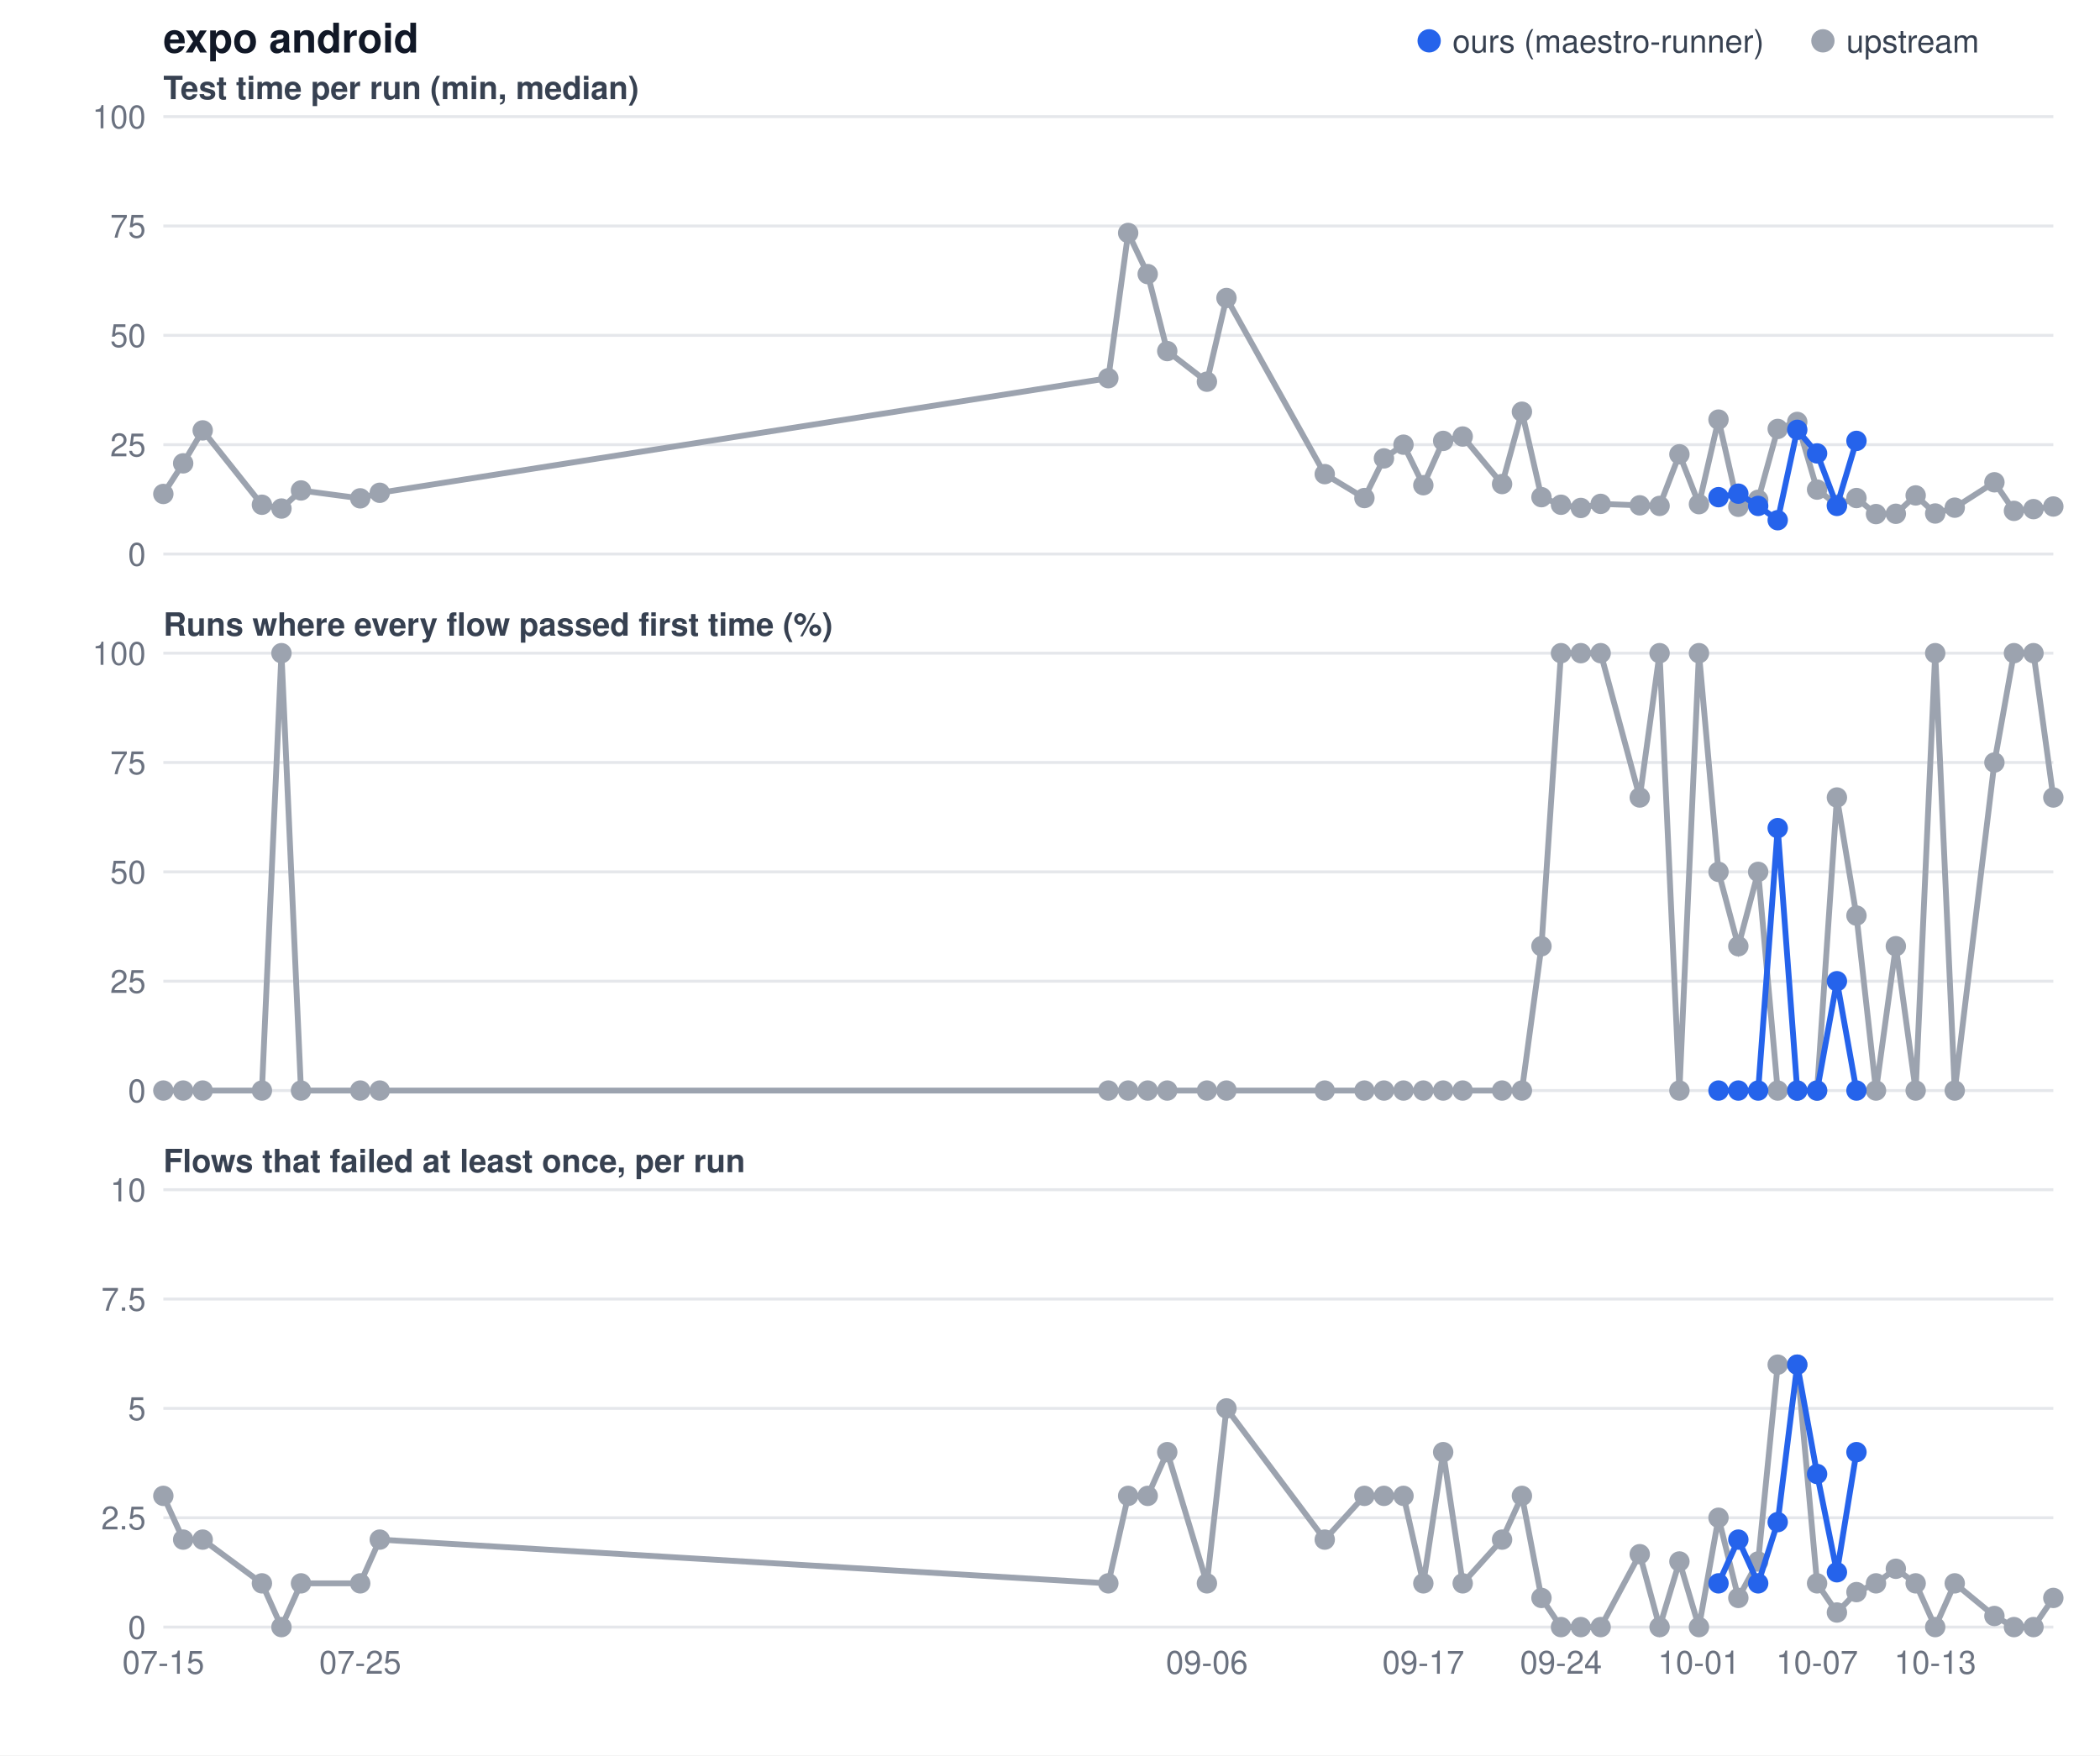
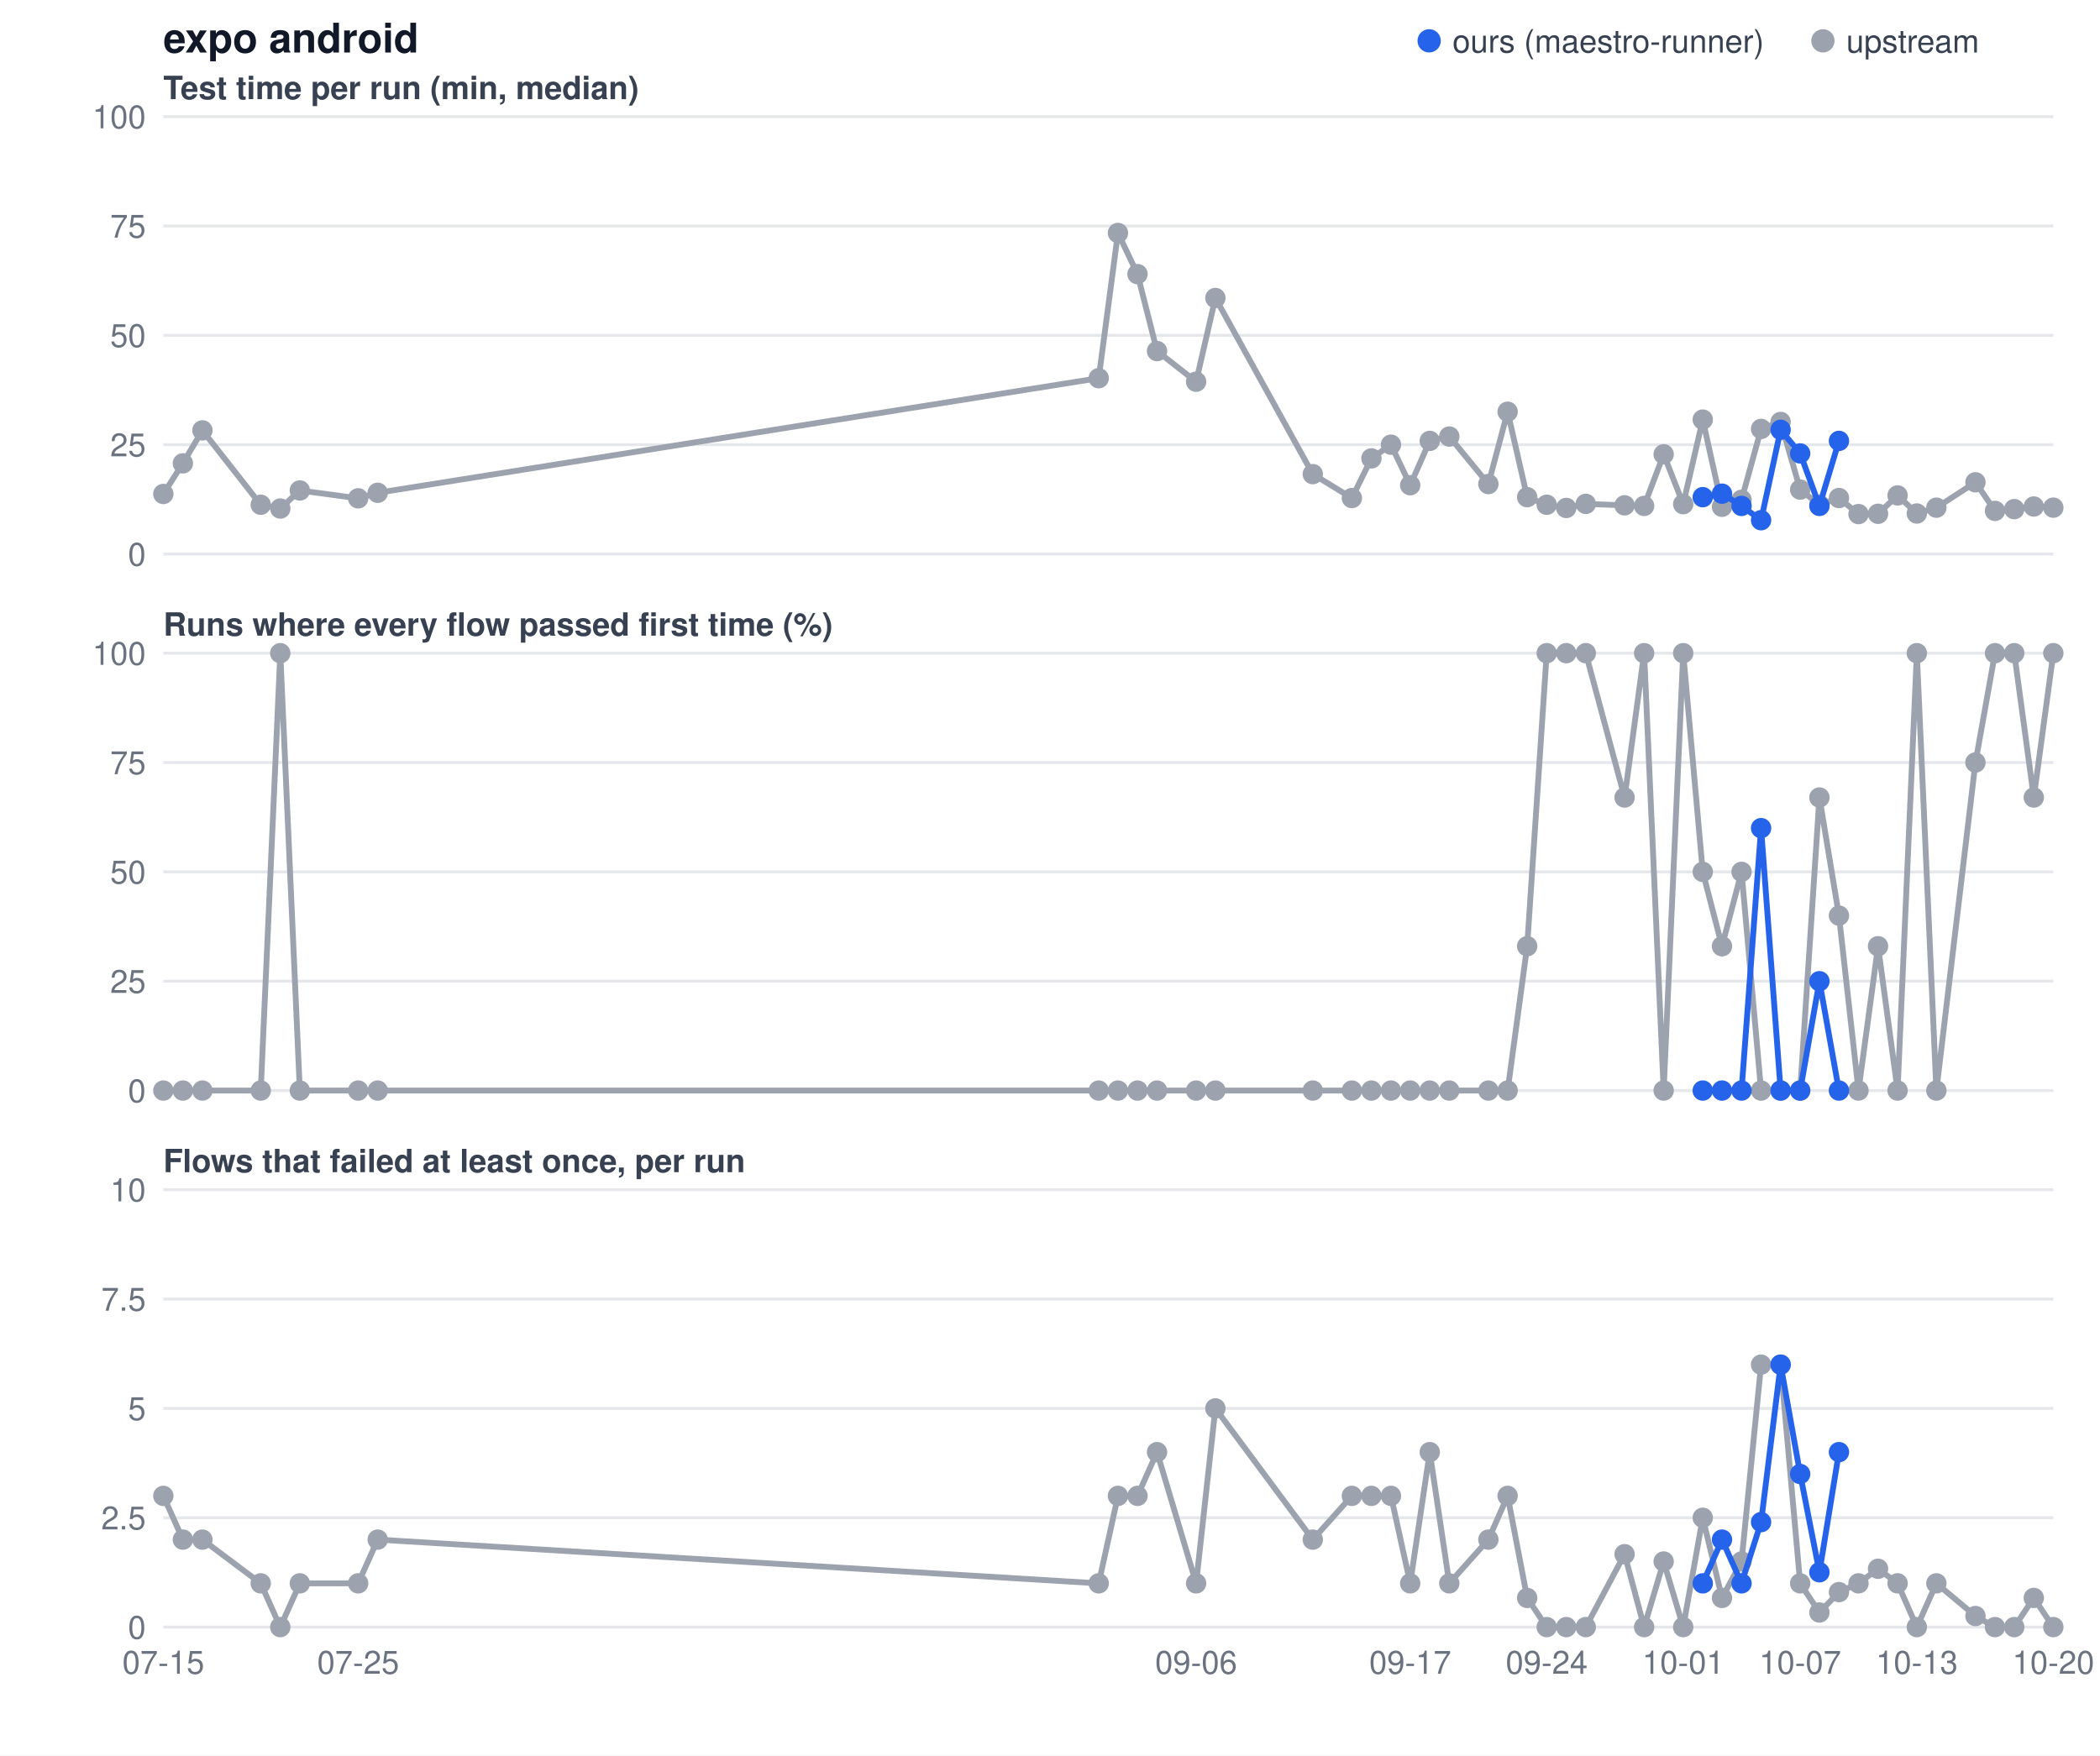
<svg xmlns="http://www.w3.org/2000/svg" width="720" height="602" font-family="-apple-system,Segoe UI,Helvetica,Arial,sans-serif" font-size="11">
  <rect width="100%" height="100%" fill="#ffffff" />
  <text x="56" y="18" font-size="14" font-weight="600" fill="#111827">expo android</text>
  <circle cx="490" cy="14" r="4" fill="#2563eb" />
  <text x="498" y="18" fill="#374151">ours (maestro-runner)</text>
  <circle cx="625" cy="14" r="4" fill="#9ca3af" />
  <text x="633" y="18" fill="#374151">upstream</text>
  <text x="56" y="34" fill="#374151" font-weight="600">Test time per run (min, median)</text>
  <line x1="56" x2="704" y1="190.0" y2="190.0" stroke="#e5e7eb" />
  <text x="50" y="194.0" text-anchor="end" fill="#6b7280">0</text>
  <line x1="56" x2="704" y1="152.5" y2="152.5" stroke="#e5e7eb" />
  <text x="50" y="156.5" text-anchor="end" fill="#6b7280">25</text>
  <line x1="56" x2="704" y1="115.0" y2="115.0" stroke="#e5e7eb" />
  <text x="50" y="119.0" text-anchor="end" fill="#6b7280">50</text>
  <line x1="56" x2="704" y1="77.5" y2="77.5" stroke="#e5e7eb" />
  <text x="50" y="81.5" text-anchor="end" fill="#6b7280">75</text>
  <line x1="56" x2="704" y1="40.0" y2="40.0" stroke="#e5e7eb" />
  <text x="50" y="44.0" text-anchor="end" fill="#6b7280">100</text>
-   <polyline fill="none" stroke="#9ca3af" stroke-width="2" points="56.0,169.4 62.8,158.9 69.5,147.6 89.8,173.1 96.5,174.4 103.2,168.2 123.5,170.9 130.2,169.0 380.0,129.7 386.8,79.9 393.5,94.0 400.2,120.4 413.8,130.9 420.5,102.2 454.2,162.6 467.8,170.8 474.5,157.2 481.2,152.5 488.0,166.4 494.8,151.2 501.5,149.7 515.0,166.0 521.8,141.2 528.5,170.5 535.2,173.1 542.0,174.2 548.8,172.8 562.2,173.3 569.0,173.5 575.8,155.8 582.5,172.9 589.2,143.9 596.0,173.8 602.8,171.4 609.5,147.1 616.2,144.7 623.0,167.9 629.8,173.1 636.5,170.8 643.2,176.3 650.0,176.2 656.8,169.9 663.5,176.1 670.2,174.1 683.8,165.4 690.5,175.2 697.2,174.6 704.0,173.7" />
+   <polyline fill="none" stroke="#9ca3af" stroke-width="2" points="56.0,169.4 62.7,158.9 69.4,147.6 89.4,173.1 96.1,174.4 102.8,168.2 122.8,170.9 129.5,169.0 376.7,129.7 383.3,79.9 390.0,94.0 396.7,120.4 410.1,130.9 416.7,102.2 450.1,162.6 463.5,170.8 470.2,157.2 476.9,152.5 483.5,166.4 490.2,151.2 496.9,149.7 510.3,166.0 516.9,141.2 523.6,170.5 530.3,173.1 537.0,174.2 543.7,172.8 557.0,173.3 563.7,173.5 570.4,155.8 577.1,172.9 583.8,143.9 590.4,173.8 597.1,171.4 603.8,147.1 610.5,144.7 617.2,167.9 623.8,173.1 630.5,170.8 637.2,176.3 643.9,176.2 650.6,169.9 657.2,176.1 663.9,174.1 677.3,165.4 684.0,175.2 690.6,174.6 697.3,173.7 704.0,174.1" />
  <circle cx="56.0" cy="169.4" r="3.5" fill="#9ca3af" />
-   <circle cx="62.8" cy="158.9" r="3.5" fill="#9ca3af" />
-   <circle cx="69.5" cy="147.6" r="3.5" fill="#9ca3af" />
-   <circle cx="89.8" cy="173.1" r="3.5" fill="#9ca3af" />
-   <circle cx="96.5" cy="174.4" r="3.5" fill="#9ca3af" />
-   <circle cx="103.2" cy="168.2" r="3.5" fill="#9ca3af" />
-   <circle cx="123.5" cy="170.9" r="3.5" fill="#9ca3af" />
-   <circle cx="130.2" cy="169.0" r="3.5" fill="#9ca3af" />
-   <circle cx="380.0" cy="129.7" r="3.5" fill="#9ca3af" />
-   <circle cx="386.8" cy="79.9" r="3.5" fill="#9ca3af" />
-   <circle cx="393.5" cy="94.0" r="3.5" fill="#9ca3af" />
-   <circle cx="400.2" cy="120.4" r="3.5" fill="#9ca3af" />
-   <circle cx="413.8" cy="130.9" r="3.5" fill="#9ca3af" />
-   <circle cx="420.5" cy="102.2" r="3.5" fill="#9ca3af" />
-   <circle cx="454.2" cy="162.6" r="3.5" fill="#9ca3af" />
-   <circle cx="467.8" cy="170.8" r="3.5" fill="#9ca3af" />
-   <circle cx="474.5" cy="157.2" r="3.5" fill="#9ca3af" />
-   <circle cx="481.2" cy="152.5" r="3.5" fill="#9ca3af" />
-   <circle cx="488.0" cy="166.4" r="3.5" fill="#9ca3af" />
-   <circle cx="494.8" cy="151.2" r="3.5" fill="#9ca3af" />
-   <circle cx="501.5" cy="149.7" r="3.5" fill="#9ca3af" />
-   <circle cx="515.0" cy="166.0" r="3.5" fill="#9ca3af" />
-   <circle cx="521.8" cy="141.2" r="3.5" fill="#9ca3af" />
-   <circle cx="528.5" cy="170.5" r="3.5" fill="#9ca3af" />
-   <circle cx="535.2" cy="173.1" r="3.5" fill="#9ca3af" />
-   <circle cx="542.0" cy="174.2" r="3.5" fill="#9ca3af" />
-   <circle cx="548.8" cy="172.8" r="3.5" fill="#9ca3af" />
-   <circle cx="562.2" cy="173.3" r="3.5" fill="#9ca3af" />
-   <circle cx="569.0" cy="173.5" r="3.5" fill="#9ca3af" />
-   <circle cx="575.8" cy="155.8" r="3.5" fill="#9ca3af" />
-   <circle cx="582.5" cy="172.9" r="3.5" fill="#9ca3af" />
-   <circle cx="589.2" cy="143.9" r="3.5" fill="#9ca3af" />
-   <circle cx="596.0" cy="173.8" r="3.5" fill="#9ca3af" />
-   <circle cx="602.8" cy="171.4" r="3.5" fill="#9ca3af" />
-   <circle cx="609.5" cy="147.1" r="3.5" fill="#9ca3af" />
-   <circle cx="616.2" cy="144.7" r="3.5" fill="#9ca3af" />
-   <circle cx="623.0" cy="167.9" r="3.5" fill="#9ca3af" />
-   <circle cx="629.8" cy="173.1" r="3.5" fill="#9ca3af" />
-   <circle cx="636.5" cy="170.8" r="3.5" fill="#9ca3af" />
-   <circle cx="643.2" cy="176.3" r="3.5" fill="#9ca3af" />
-   <circle cx="650.0" cy="176.2" r="3.5" fill="#9ca3af" />
-   <circle cx="656.8" cy="169.9" r="3.5" fill="#9ca3af" />
-   <circle cx="663.5" cy="176.1" r="3.5" fill="#9ca3af" />
-   <circle cx="670.2" cy="174.1" r="3.5" fill="#9ca3af" />
-   <circle cx="683.8" cy="165.4" r="3.5" fill="#9ca3af" />
-   <circle cx="690.5" cy="175.2" r="3.5" fill="#9ca3af" />
-   <circle cx="697.2" cy="174.6" r="3.5" fill="#9ca3af" />
-   <circle cx="704.0" cy="173.7" r="3.5" fill="#9ca3af" />
-   <polyline fill="none" stroke="#2563eb" stroke-width="2" points="589.2,170.5 596.0,169.3 602.8,173.5 609.5,178.4 616.2,147.4 623.0,155.5 629.8,173.5 636.5,151.2" />
-   <circle cx="589.2" cy="170.5" r="3.5" fill="#2563eb" />
-   <circle cx="596.0" cy="169.3" r="3.5" fill="#2563eb" />
-   <circle cx="602.8" cy="173.5" r="3.5" fill="#2563eb" />
-   <circle cx="609.5" cy="178.4" r="3.5" fill="#2563eb" />
-   <circle cx="616.2" cy="147.4" r="3.5" fill="#2563eb" />
-   <circle cx="623.0" cy="155.5" r="3.5" fill="#2563eb" />
-   <circle cx="629.8" cy="173.5" r="3.5" fill="#2563eb" />
-   <circle cx="636.5" cy="151.2" r="3.5" fill="#2563eb" />
+   <circle cx="62.7" cy="158.9" r="3.5" fill="#9ca3af" />
+   <circle cx="69.4" cy="147.6" r="3.5" fill="#9ca3af" />
+   <circle cx="89.4" cy="173.1" r="3.5" fill="#9ca3af" />
+   <circle cx="96.1" cy="174.4" r="3.5" fill="#9ca3af" />
+   <circle cx="102.8" cy="168.2" r="3.5" fill="#9ca3af" />
+   <circle cx="122.8" cy="170.9" r="3.5" fill="#9ca3af" />
+   <circle cx="129.5" cy="169.0" r="3.5" fill="#9ca3af" />
+   <circle cx="376.7" cy="129.7" r="3.5" fill="#9ca3af" />
+   <circle cx="383.3" cy="79.9" r="3.5" fill="#9ca3af" />
+   <circle cx="390.0" cy="94.0" r="3.5" fill="#9ca3af" />
+   <circle cx="396.7" cy="120.4" r="3.5" fill="#9ca3af" />
+   <circle cx="410.1" cy="130.9" r="3.5" fill="#9ca3af" />
+   <circle cx="416.7" cy="102.2" r="3.5" fill="#9ca3af" />
+   <circle cx="450.1" cy="162.6" r="3.5" fill="#9ca3af" />
+   <circle cx="463.5" cy="170.8" r="3.5" fill="#9ca3af" />
+   <circle cx="470.2" cy="157.2" r="3.5" fill="#9ca3af" />
+   <circle cx="476.9" cy="152.5" r="3.5" fill="#9ca3af" />
+   <circle cx="483.5" cy="166.4" r="3.5" fill="#9ca3af" />
+   <circle cx="490.2" cy="151.2" r="3.5" fill="#9ca3af" />
+   <circle cx="496.9" cy="149.7" r="3.5" fill="#9ca3af" />
+   <circle cx="510.3" cy="166.0" r="3.5" fill="#9ca3af" />
+   <circle cx="516.9" cy="141.2" r="3.5" fill="#9ca3af" />
+   <circle cx="523.6" cy="170.5" r="3.5" fill="#9ca3af" />
+   <circle cx="530.3" cy="173.1" r="3.5" fill="#9ca3af" />
+   <circle cx="537.0" cy="174.2" r="3.5" fill="#9ca3af" />
+   <circle cx="543.7" cy="172.8" r="3.5" fill="#9ca3af" />
+   <circle cx="557.0" cy="173.3" r="3.5" fill="#9ca3af" />
+   <circle cx="563.7" cy="173.5" r="3.5" fill="#9ca3af" />
+   <circle cx="570.4" cy="155.8" r="3.5" fill="#9ca3af" />
+   <circle cx="577.1" cy="172.9" r="3.5" fill="#9ca3af" />
+   <circle cx="583.8" cy="143.9" r="3.5" fill="#9ca3af" />
+   <circle cx="590.4" cy="173.8" r="3.5" fill="#9ca3af" />
+   <circle cx="597.1" cy="171.4" r="3.5" fill="#9ca3af" />
+   <circle cx="603.8" cy="147.1" r="3.5" fill="#9ca3af" />
+   <circle cx="610.5" cy="144.7" r="3.5" fill="#9ca3af" />
+   <circle cx="617.2" cy="167.9" r="3.5" fill="#9ca3af" />
+   <circle cx="623.8" cy="173.1" r="3.5" fill="#9ca3af" />
+   <circle cx="630.5" cy="170.8" r="3.5" fill="#9ca3af" />
+   <circle cx="637.2" cy="176.3" r="3.5" fill="#9ca3af" />
+   <circle cx="643.9" cy="176.2" r="3.5" fill="#9ca3af" />
+   <circle cx="650.6" cy="169.9" r="3.5" fill="#9ca3af" />
+   <circle cx="657.2" cy="176.1" r="3.5" fill="#9ca3af" />
+   <circle cx="663.9" cy="174.1" r="3.5" fill="#9ca3af" />
+   <circle cx="677.3" cy="165.4" r="3.5" fill="#9ca3af" />
+   <circle cx="684.0" cy="175.2" r="3.5" fill="#9ca3af" />
+   <circle cx="690.6" cy="174.6" r="3.5" fill="#9ca3af" />
+   <circle cx="697.3" cy="173.7" r="3.5" fill="#9ca3af" />
+   <circle cx="704.0" cy="174.1" r="3.5" fill="#9ca3af" />
+   <polyline fill="none" stroke="#2563eb" stroke-width="2" points="583.8,170.5 590.4,169.3 597.1,173.5 603.8,178.4 610.5,147.4 617.2,155.5 623.8,173.5 630.5,151.2" />
+   <circle cx="583.8" cy="170.5" r="3.5" fill="#2563eb" />
+   <circle cx="590.4" cy="169.3" r="3.5" fill="#2563eb" />
+   <circle cx="597.1" cy="173.5" r="3.5" fill="#2563eb" />
+   <circle cx="603.8" cy="178.4" r="3.5" fill="#2563eb" />
+   <circle cx="610.5" cy="147.4" r="3.5" fill="#2563eb" />
+   <circle cx="617.2" cy="155.5" r="3.5" fill="#2563eb" />
+   <circle cx="623.8" cy="173.5" r="3.5" fill="#2563eb" />
+   <circle cx="630.5" cy="151.2" r="3.5" fill="#2563eb" />
  <text x="56" y="218" fill="#374151" font-weight="600">Runs where every flow passed first time (%)</text>
  <line x1="56" x2="704" y1="374.0" y2="374.0" stroke="#e5e7eb" />
  <text x="50" y="378.0" text-anchor="end" fill="#6b7280">0</text>
  <line x1="56" x2="704" y1="336.5" y2="336.5" stroke="#e5e7eb" />
  <text x="50" y="340.5" text-anchor="end" fill="#6b7280">25</text>
  <line x1="56" x2="704" y1="299.0" y2="299.0" stroke="#e5e7eb" />
  <text x="50" y="303.0" text-anchor="end" fill="#6b7280">50</text>
  <line x1="56" x2="704" y1="261.5" y2="261.5" stroke="#e5e7eb" />
  <text x="50" y="265.5" text-anchor="end" fill="#6b7280">75</text>
  <line x1="56" x2="704" y1="224.0" y2="224.0" stroke="#e5e7eb" />
  <text x="50" y="228.0" text-anchor="end" fill="#6b7280">100</text>
-   <polyline fill="none" stroke="#9ca3af" stroke-width="2" points="56.0,374.0 62.8,374.0 69.5,374.0 89.8,374.0 96.5,224.0 103.2,374.0 123.5,374.0 130.2,374.0 380.0,374.0 386.8,374.0 393.5,374.0 400.2,374.0 413.8,374.0 420.5,374.0 454.2,374.0 467.8,374.0 474.5,374.0 481.2,374.0 488.0,374.0 494.8,374.0 501.5,374.0 515.0,374.0 521.8,374.0 528.5,324.5 535.2,224.0 542.0,224.0 548.8,224.0 562.2,273.5 569.0,224.0 575.8,374.0 582.5,224.0 589.2,299.0 596.0,324.5 602.8,299.0 609.5,374.0 616.2,374.0 623.0,374.0 629.8,273.5 636.5,314.0 643.2,374.0 650.0,324.5 656.8,374.0 663.5,224.0 670.2,374.0 683.8,261.5 690.5,224.0 697.2,224.0 704.0,273.5" />
+   <polyline fill="none" stroke="#9ca3af" stroke-width="2" points="56.0,374.0 62.7,374.0 69.4,374.0 89.4,374.0 96.1,224.0 102.8,374.0 122.8,374.0 129.5,374.0 376.7,374.0 383.3,374.0 390.0,374.0 396.7,374.0 410.1,374.0 416.7,374.0 450.1,374.0 463.5,374.0 470.2,374.0 476.9,374.0 483.5,374.0 490.2,374.0 496.9,374.0 510.3,374.0 516.9,374.0 523.6,324.5 530.3,224.0 537.0,224.0 543.7,224.0 557.0,273.5 563.7,224.0 570.4,374.0 577.1,224.0 583.8,299.0 590.4,324.5 597.1,299.0 603.8,374.0 610.5,374.0 617.2,374.0 623.8,273.5 630.5,314.0 637.2,374.0 643.9,324.5 650.6,374.0 657.2,224.0 663.9,374.0 677.3,261.5 684.0,224.0 690.6,224.0 697.3,273.5 704.0,224.0" />
  <circle cx="56.0" cy="374.0" r="3.5" fill="#9ca3af" />
-   <circle cx="62.8" cy="374.0" r="3.5" fill="#9ca3af" />
-   <circle cx="69.5" cy="374.0" r="3.5" fill="#9ca3af" />
-   <circle cx="89.8" cy="374.0" r="3.5" fill="#9ca3af" />
-   <circle cx="96.5" cy="224.0" r="3.5" fill="#9ca3af" />
-   <circle cx="103.2" cy="374.0" r="3.5" fill="#9ca3af" />
-   <circle cx="123.5" cy="374.0" r="3.5" fill="#9ca3af" />
-   <circle cx="130.2" cy="374.0" r="3.5" fill="#9ca3af" />
-   <circle cx="380.0" cy="374.0" r="3.5" fill="#9ca3af" />
-   <circle cx="386.8" cy="374.0" r="3.5" fill="#9ca3af" />
-   <circle cx="393.5" cy="374.0" r="3.5" fill="#9ca3af" />
-   <circle cx="400.2" cy="374.0" r="3.5" fill="#9ca3af" />
-   <circle cx="413.8" cy="374.0" r="3.5" fill="#9ca3af" />
-   <circle cx="420.5" cy="374.0" r="3.5" fill="#9ca3af" />
-   <circle cx="454.2" cy="374.0" r="3.5" fill="#9ca3af" />
-   <circle cx="467.8" cy="374.0" r="3.5" fill="#9ca3af" />
-   <circle cx="474.5" cy="374.0" r="3.5" fill="#9ca3af" />
-   <circle cx="481.2" cy="374.0" r="3.5" fill="#9ca3af" />
-   <circle cx="488.0" cy="374.0" r="3.5" fill="#9ca3af" />
-   <circle cx="494.8" cy="374.0" r="3.5" fill="#9ca3af" />
-   <circle cx="501.5" cy="374.0" r="3.5" fill="#9ca3af" />
-   <circle cx="515.0" cy="374.0" r="3.5" fill="#9ca3af" />
-   <circle cx="521.8" cy="374.0" r="3.5" fill="#9ca3af" />
-   <circle cx="528.5" cy="324.5" r="3.5" fill="#9ca3af" />
-   <circle cx="535.2" cy="224.0" r="3.5" fill="#9ca3af" />
-   <circle cx="542.0" cy="224.0" r="3.5" fill="#9ca3af" />
-   <circle cx="548.8" cy="224.0" r="3.5" fill="#9ca3af" />
-   <circle cx="562.2" cy="273.5" r="3.5" fill="#9ca3af" />
-   <circle cx="569.0" cy="224.0" r="3.5" fill="#9ca3af" />
-   <circle cx="575.8" cy="374.0" r="3.5" fill="#9ca3af" />
-   <circle cx="582.5" cy="224.0" r="3.5" fill="#9ca3af" />
-   <circle cx="589.2" cy="299.0" r="3.5" fill="#9ca3af" />
-   <circle cx="596.0" cy="324.5" r="3.5" fill="#9ca3af" />
-   <circle cx="602.8" cy="299.0" r="3.5" fill="#9ca3af" />
-   <circle cx="609.5" cy="374.0" r="3.5" fill="#9ca3af" />
-   <circle cx="616.2" cy="374.0" r="3.5" fill="#9ca3af" />
-   <circle cx="623.0" cy="374.0" r="3.5" fill="#9ca3af" />
-   <circle cx="629.8" cy="273.5" r="3.5" fill="#9ca3af" />
-   <circle cx="636.5" cy="314.0" r="3.5" fill="#9ca3af" />
-   <circle cx="643.2" cy="374.0" r="3.5" fill="#9ca3af" />
-   <circle cx="650.0" cy="324.5" r="3.5" fill="#9ca3af" />
-   <circle cx="656.8" cy="374.0" r="3.5" fill="#9ca3af" />
-   <circle cx="663.5" cy="224.0" r="3.5" fill="#9ca3af" />
-   <circle cx="670.2" cy="374.0" r="3.5" fill="#9ca3af" />
-   <circle cx="683.8" cy="261.5" r="3.5" fill="#9ca3af" />
-   <circle cx="690.5" cy="224.0" r="3.5" fill="#9ca3af" />
-   <circle cx="697.2" cy="224.0" r="3.5" fill="#9ca3af" />
-   <circle cx="704.0" cy="273.5" r="3.5" fill="#9ca3af" />
-   <polyline fill="none" stroke="#2563eb" stroke-width="2" points="589.2,374.0 596.0,374.0 602.8,374.0 609.5,284.0 616.2,374.0 623.0,374.0 629.8,336.5 636.5,374.0" />
-   <circle cx="589.2" cy="374.0" r="3.5" fill="#2563eb" />
-   <circle cx="596.0" cy="374.0" r="3.5" fill="#2563eb" />
-   <circle cx="602.8" cy="374.0" r="3.5" fill="#2563eb" />
-   <circle cx="609.5" cy="284.0" r="3.5" fill="#2563eb" />
-   <circle cx="616.2" cy="374.0" r="3.5" fill="#2563eb" />
-   <circle cx="623.0" cy="374.0" r="3.5" fill="#2563eb" />
-   <circle cx="629.8" cy="336.5" r="3.5" fill="#2563eb" />
-   <circle cx="636.5" cy="374.0" r="3.5" fill="#2563eb" />
+   <circle cx="62.7" cy="374.0" r="3.5" fill="#9ca3af" />
+   <circle cx="69.4" cy="374.0" r="3.5" fill="#9ca3af" />
+   <circle cx="89.4" cy="374.0" r="3.5" fill="#9ca3af" />
+   <circle cx="96.1" cy="224.0" r="3.5" fill="#9ca3af" />
+   <circle cx="102.8" cy="374.0" r="3.5" fill="#9ca3af" />
+   <circle cx="122.8" cy="374.0" r="3.5" fill="#9ca3af" />
+   <circle cx="129.5" cy="374.0" r="3.5" fill="#9ca3af" />
+   <circle cx="376.7" cy="374.0" r="3.5" fill="#9ca3af" />
+   <circle cx="383.3" cy="374.0" r="3.5" fill="#9ca3af" />
+   <circle cx="390.0" cy="374.0" r="3.5" fill="#9ca3af" />
+   <circle cx="396.7" cy="374.0" r="3.5" fill="#9ca3af" />
+   <circle cx="410.1" cy="374.0" r="3.5" fill="#9ca3af" />
+   <circle cx="416.7" cy="374.0" r="3.5" fill="#9ca3af" />
+   <circle cx="450.1" cy="374.0" r="3.5" fill="#9ca3af" />
+   <circle cx="463.5" cy="374.0" r="3.5" fill="#9ca3af" />
+   <circle cx="470.2" cy="374.0" r="3.5" fill="#9ca3af" />
+   <circle cx="476.9" cy="374.0" r="3.5" fill="#9ca3af" />
+   <circle cx="483.5" cy="374.0" r="3.5" fill="#9ca3af" />
+   <circle cx="490.2" cy="374.0" r="3.5" fill="#9ca3af" />
+   <circle cx="496.9" cy="374.0" r="3.5" fill="#9ca3af" />
+   <circle cx="510.3" cy="374.0" r="3.5" fill="#9ca3af" />
+   <circle cx="516.9" cy="374.0" r="3.5" fill="#9ca3af" />
+   <circle cx="523.6" cy="324.5" r="3.5" fill="#9ca3af" />
+   <circle cx="530.3" cy="224.0" r="3.5" fill="#9ca3af" />
+   <circle cx="537.0" cy="224.0" r="3.5" fill="#9ca3af" />
+   <circle cx="543.7" cy="224.0" r="3.5" fill="#9ca3af" />
+   <circle cx="557.0" cy="273.5" r="3.5" fill="#9ca3af" />
+   <circle cx="563.7" cy="224.0" r="3.5" fill="#9ca3af" />
+   <circle cx="570.4" cy="374.0" r="3.5" fill="#9ca3af" />
+   <circle cx="577.1" cy="224.0" r="3.5" fill="#9ca3af" />
+   <circle cx="583.8" cy="299.0" r="3.5" fill="#9ca3af" />
+   <circle cx="590.4" cy="324.5" r="3.5" fill="#9ca3af" />
+   <circle cx="597.1" cy="299.0" r="3.5" fill="#9ca3af" />
+   <circle cx="603.8" cy="374.0" r="3.5" fill="#9ca3af" />
+   <circle cx="610.5" cy="374.0" r="3.5" fill="#9ca3af" />
+   <circle cx="617.2" cy="374.0" r="3.5" fill="#9ca3af" />
+   <circle cx="623.8" cy="273.5" r="3.5" fill="#9ca3af" />
+   <circle cx="630.5" cy="314.0" r="3.5" fill="#9ca3af" />
+   <circle cx="637.2" cy="374.0" r="3.5" fill="#9ca3af" />
+   <circle cx="643.9" cy="324.5" r="3.5" fill="#9ca3af" />
+   <circle cx="650.6" cy="374.0" r="3.5" fill="#9ca3af" />
+   <circle cx="657.2" cy="224.0" r="3.5" fill="#9ca3af" />
+   <circle cx="663.9" cy="374.0" r="3.5" fill="#9ca3af" />
+   <circle cx="677.3" cy="261.5" r="3.5" fill="#9ca3af" />
+   <circle cx="684.0" cy="224.0" r="3.5" fill="#9ca3af" />
+   <circle cx="690.6" cy="224.0" r="3.5" fill="#9ca3af" />
+   <circle cx="697.3" cy="273.5" r="3.5" fill="#9ca3af" />
+   <circle cx="704.0" cy="224.0" r="3.5" fill="#9ca3af" />
+   <polyline fill="none" stroke="#2563eb" stroke-width="2" points="583.8,374.0 590.4,374.0 597.1,374.0 603.8,284.0 610.5,374.0 617.2,374.0 623.8,336.5 630.5,374.0" />
+   <circle cx="583.8" cy="374.0" r="3.5" fill="#2563eb" />
+   <circle cx="590.4" cy="374.0" r="3.5" fill="#2563eb" />
+   <circle cx="597.1" cy="374.0" r="3.5" fill="#2563eb" />
+   <circle cx="603.8" cy="284.0" r="3.5" fill="#2563eb" />
+   <circle cx="610.5" cy="374.0" r="3.5" fill="#2563eb" />
+   <circle cx="617.2" cy="374.0" r="3.5" fill="#2563eb" />
+   <circle cx="623.8" cy="336.5" r="3.5" fill="#2563eb" />
+   <circle cx="630.5" cy="374.0" r="3.5" fill="#2563eb" />
  <text x="56" y="402" fill="#374151" font-weight="600">Flows that failed at least once, per run</text>
  <line x1="56" x2="704" y1="558.0" y2="558.0" stroke="#e5e7eb" />
  <text x="50" y="562.0" text-anchor="end" fill="#6b7280">0</text>
  <line x1="56" x2="704" y1="520.5" y2="520.5" stroke="#e5e7eb" />
  <text x="50" y="524.5" text-anchor="end" fill="#6b7280">2.5</text>
  <line x1="56" x2="704" y1="483.0" y2="483.0" stroke="#e5e7eb" />
  <text x="50" y="487.0" text-anchor="end" fill="#6b7280">5</text>
  <line x1="56" x2="704" y1="445.5" y2="445.5" stroke="#e5e7eb" />
  <text x="50" y="449.5" text-anchor="end" fill="#6b7280">7.5</text>
  <line x1="56" x2="704" y1="408.0" y2="408.0" stroke="#e5e7eb" />
  <text x="50" y="412.0" text-anchor="end" fill="#6b7280">10</text>
-   <polyline fill="none" stroke="#9ca3af" stroke-width="2" points="56.0,513.0 62.8,528.0 69.5,528.0 89.8,543.0 96.5,558.0 103.2,543.0 123.5,543.0 130.2,528.0 380.0,543.0 386.8,513.0 393.5,513.0 400.2,498.0 413.8,543.0 420.5,483.0 454.2,528.0 467.8,513.0 474.5,513.0 481.2,513.0 488.0,543.0 494.8,498.0 501.5,543.0 515.0,528.0 521.8,513.0 528.5,548.0 535.2,558.0 542.0,558.0 548.8,558.0 562.2,533.0 569.0,558.0 575.8,535.5 582.5,558.0 589.2,520.5 596.0,548.0 602.8,535.5 609.5,468.0 616.2,468.0 623.0,543.0 629.8,553.0 636.5,546.0 643.2,543.0 650.0,538.0 656.8,543.0 663.5,558.0 670.2,543.0 683.8,554.2 690.5,558.0 697.2,558.0 704.0,548.0" />
+   <polyline fill="none" stroke="#9ca3af" stroke-width="2" points="56.0,513.0 62.7,528.0 69.4,528.0 89.4,543.0 96.1,558.0 102.8,543.0 122.8,543.0 129.5,528.0 376.7,543.0 383.3,513.0 390.0,513.0 396.7,498.0 410.1,543.0 416.7,483.0 450.1,528.0 463.5,513.0 470.2,513.0 476.9,513.0 483.5,543.0 490.2,498.0 496.9,543.0 510.3,528.0 516.9,513.0 523.6,548.0 530.3,558.0 537.0,558.0 543.7,558.0 557.0,533.0 563.7,558.0 570.4,535.5 577.1,558.0 583.8,520.5 590.4,548.0 597.1,535.5 603.8,468.0 610.5,468.0 617.2,543.0 623.8,553.0 630.5,546.0 637.2,543.0 643.9,538.0 650.6,543.0 657.2,558.0 663.9,543.0 677.3,554.2 684.0,558.0 690.6,558.0 697.3,548.0 704.0,558.0" />
  <circle cx="56.0" cy="513.0" r="3.5" fill="#9ca3af" />
-   <circle cx="62.8" cy="528.0" r="3.5" fill="#9ca3af" />
-   <circle cx="69.5" cy="528.0" r="3.5" fill="#9ca3af" />
-   <circle cx="89.8" cy="543.0" r="3.5" fill="#9ca3af" />
-   <circle cx="96.5" cy="558.0" r="3.5" fill="#9ca3af" />
-   <circle cx="103.2" cy="543.0" r="3.5" fill="#9ca3af" />
-   <circle cx="123.5" cy="543.0" r="3.5" fill="#9ca3af" />
-   <circle cx="130.2" cy="528.0" r="3.5" fill="#9ca3af" />
-   <circle cx="380.0" cy="543.0" r="3.5" fill="#9ca3af" />
-   <circle cx="386.8" cy="513.0" r="3.5" fill="#9ca3af" />
-   <circle cx="393.5" cy="513.0" r="3.5" fill="#9ca3af" />
-   <circle cx="400.2" cy="498.0" r="3.5" fill="#9ca3af" />
-   <circle cx="413.8" cy="543.0" r="3.5" fill="#9ca3af" />
-   <circle cx="420.5" cy="483.0" r="3.5" fill="#9ca3af" />
-   <circle cx="454.2" cy="528.0" r="3.5" fill="#9ca3af" />
-   <circle cx="467.8" cy="513.0" r="3.5" fill="#9ca3af" />
-   <circle cx="474.5" cy="513.0" r="3.5" fill="#9ca3af" />
-   <circle cx="481.2" cy="513.0" r="3.5" fill="#9ca3af" />
-   <circle cx="488.0" cy="543.0" r="3.5" fill="#9ca3af" />
-   <circle cx="494.8" cy="498.0" r="3.5" fill="#9ca3af" />
-   <circle cx="501.5" cy="543.0" r="3.5" fill="#9ca3af" />
-   <circle cx="515.0" cy="528.0" r="3.5" fill="#9ca3af" />
-   <circle cx="521.8" cy="513.0" r="3.5" fill="#9ca3af" />
-   <circle cx="528.5" cy="548.0" r="3.5" fill="#9ca3af" />
-   <circle cx="535.2" cy="558.0" r="3.5" fill="#9ca3af" />
-   <circle cx="542.0" cy="558.0" r="3.5" fill="#9ca3af" />
-   <circle cx="548.8" cy="558.0" r="3.5" fill="#9ca3af" />
-   <circle cx="562.2" cy="533.0" r="3.5" fill="#9ca3af" />
-   <circle cx="569.0" cy="558.0" r="3.5" fill="#9ca3af" />
-   <circle cx="575.8" cy="535.5" r="3.5" fill="#9ca3af" />
-   <circle cx="582.5" cy="558.0" r="3.5" fill="#9ca3af" />
-   <circle cx="589.2" cy="520.5" r="3.5" fill="#9ca3af" />
-   <circle cx="596.0" cy="548.0" r="3.5" fill="#9ca3af" />
-   <circle cx="602.8" cy="535.5" r="3.5" fill="#9ca3af" />
-   <circle cx="609.5" cy="468.0" r="3.5" fill="#9ca3af" />
-   <circle cx="616.2" cy="468.0" r="3.5" fill="#9ca3af" />
-   <circle cx="623.0" cy="543.0" r="3.5" fill="#9ca3af" />
-   <circle cx="629.8" cy="553.0" r="3.5" fill="#9ca3af" />
-   <circle cx="636.5" cy="546.0" r="3.5" fill="#9ca3af" />
-   <circle cx="643.2" cy="543.0" r="3.5" fill="#9ca3af" />
-   <circle cx="650.0" cy="538.0" r="3.5" fill="#9ca3af" />
-   <circle cx="656.8" cy="543.0" r="3.5" fill="#9ca3af" />
-   <circle cx="663.5" cy="558.0" r="3.5" fill="#9ca3af" />
-   <circle cx="670.2" cy="543.0" r="3.5" fill="#9ca3af" />
-   <circle cx="683.8" cy="554.2" r="3.5" fill="#9ca3af" />
-   <circle cx="690.5" cy="558.0" r="3.5" fill="#9ca3af" />
-   <circle cx="697.2" cy="558.0" r="3.5" fill="#9ca3af" />
-   <circle cx="704.0" cy="548.0" r="3.5" fill="#9ca3af" />
-   <polyline fill="none" stroke="#2563eb" stroke-width="2" points="589.2,543.0 596.0,528.0 602.8,543.0 609.5,522.0 616.2,468.0 623.0,505.5 629.8,539.2 636.5,498.0" />
-   <circle cx="589.2" cy="543.0" r="3.5" fill="#2563eb" />
-   <circle cx="596.0" cy="528.0" r="3.5" fill="#2563eb" />
-   <circle cx="602.8" cy="543.0" r="3.5" fill="#2563eb" />
-   <circle cx="609.5" cy="522.0" r="3.5" fill="#2563eb" />
-   <circle cx="616.2" cy="468.0" r="3.5" fill="#2563eb" />
-   <circle cx="623.0" cy="505.5" r="3.5" fill="#2563eb" />
-   <circle cx="629.8" cy="539.2" r="3.5" fill="#2563eb" />
-   <circle cx="636.5" cy="498.0" r="3.5" fill="#2563eb" />
+   <circle cx="62.7" cy="528.0" r="3.5" fill="#9ca3af" />
+   <circle cx="69.4" cy="528.0" r="3.5" fill="#9ca3af" />
+   <circle cx="89.4" cy="543.0" r="3.5" fill="#9ca3af" />
+   <circle cx="96.1" cy="558.0" r="3.5" fill="#9ca3af" />
+   <circle cx="102.8" cy="543.0" r="3.5" fill="#9ca3af" />
+   <circle cx="122.8" cy="543.0" r="3.5" fill="#9ca3af" />
+   <circle cx="129.5" cy="528.0" r="3.5" fill="#9ca3af" />
+   <circle cx="376.7" cy="543.0" r="3.5" fill="#9ca3af" />
+   <circle cx="383.3" cy="513.0" r="3.5" fill="#9ca3af" />
+   <circle cx="390.0" cy="513.0" r="3.5" fill="#9ca3af" />
+   <circle cx="396.7" cy="498.0" r="3.5" fill="#9ca3af" />
+   <circle cx="410.1" cy="543.0" r="3.5" fill="#9ca3af" />
+   <circle cx="416.7" cy="483.0" r="3.5" fill="#9ca3af" />
+   <circle cx="450.1" cy="528.0" r="3.5" fill="#9ca3af" />
+   <circle cx="463.5" cy="513.0" r="3.5" fill="#9ca3af" />
+   <circle cx="470.2" cy="513.0" r="3.5" fill="#9ca3af" />
+   <circle cx="476.9" cy="513.0" r="3.5" fill="#9ca3af" />
+   <circle cx="483.5" cy="543.0" r="3.5" fill="#9ca3af" />
+   <circle cx="490.2" cy="498.0" r="3.5" fill="#9ca3af" />
+   <circle cx="496.9" cy="543.0" r="3.5" fill="#9ca3af" />
+   <circle cx="510.3" cy="528.0" r="3.5" fill="#9ca3af" />
+   <circle cx="516.9" cy="513.0" r="3.5" fill="#9ca3af" />
+   <circle cx="523.6" cy="548.0" r="3.5" fill="#9ca3af" />
+   <circle cx="530.3" cy="558.0" r="3.5" fill="#9ca3af" />
+   <circle cx="537.0" cy="558.0" r="3.5" fill="#9ca3af" />
+   <circle cx="543.7" cy="558.0" r="3.5" fill="#9ca3af" />
+   <circle cx="557.0" cy="533.0" r="3.5" fill="#9ca3af" />
+   <circle cx="563.7" cy="558.0" r="3.5" fill="#9ca3af" />
+   <circle cx="570.4" cy="535.5" r="3.5" fill="#9ca3af" />
+   <circle cx="577.1" cy="558.0" r="3.5" fill="#9ca3af" />
+   <circle cx="583.8" cy="520.5" r="3.5" fill="#9ca3af" />
+   <circle cx="590.4" cy="548.0" r="3.5" fill="#9ca3af" />
+   <circle cx="597.1" cy="535.5" r="3.5" fill="#9ca3af" />
+   <circle cx="603.8" cy="468.0" r="3.5" fill="#9ca3af" />
+   <circle cx="610.5" cy="468.0" r="3.5" fill="#9ca3af" />
+   <circle cx="617.2" cy="543.0" r="3.5" fill="#9ca3af" />
+   <circle cx="623.8" cy="553.0" r="3.5" fill="#9ca3af" />
+   <circle cx="630.5" cy="546.0" r="3.5" fill="#9ca3af" />
+   <circle cx="637.2" cy="543.0" r="3.5" fill="#9ca3af" />
+   <circle cx="643.9" cy="538.0" r="3.5" fill="#9ca3af" />
+   <circle cx="650.6" cy="543.0" r="3.5" fill="#9ca3af" />
+   <circle cx="657.2" cy="558.0" r="3.5" fill="#9ca3af" />
+   <circle cx="663.9" cy="543.0" r="3.5" fill="#9ca3af" />
+   <circle cx="677.3" cy="554.2" r="3.5" fill="#9ca3af" />
+   <circle cx="684.0" cy="558.0" r="3.5" fill="#9ca3af" />
+   <circle cx="690.6" cy="558.0" r="3.5" fill="#9ca3af" />
+   <circle cx="697.3" cy="548.0" r="3.5" fill="#9ca3af" />
+   <circle cx="704.0" cy="558.0" r="3.5" fill="#9ca3af" />
+   <polyline fill="none" stroke="#2563eb" stroke-width="2" points="583.8,543.0 590.4,528.0 597.1,543.0 603.8,522.0 610.5,468.0 617.2,505.5 623.8,539.2 630.5,498.0" />
+   <circle cx="583.8" cy="543.0" r="3.5" fill="#2563eb" />
+   <circle cx="590.4" cy="528.0" r="3.5" fill="#2563eb" />
+   <circle cx="597.1" cy="543.0" r="3.5" fill="#2563eb" />
+   <circle cx="603.8" cy="522.0" r="3.5" fill="#2563eb" />
+   <circle cx="610.5" cy="468.0" r="3.5" fill="#2563eb" />
+   <circle cx="617.2" cy="505.5" r="3.5" fill="#2563eb" />
+   <circle cx="623.8" cy="539.2" r="3.5" fill="#2563eb" />
+   <circle cx="630.5" cy="498.0" r="3.5" fill="#2563eb" />
  <text x="56.0" y="574" text-anchor="middle" fill="#6b7280">07-15</text>
-   <text x="123.5" y="574" text-anchor="middle" fill="#6b7280">07-25</text>
-   <text x="413.8" y="574" text-anchor="middle" fill="#6b7280">09-06</text>
-   <text x="488.0" y="574" text-anchor="middle" fill="#6b7280">09-17</text>
-   <text x="535.2" y="574" text-anchor="middle" fill="#6b7280">09-24</text>
-   <text x="582.5" y="574" text-anchor="middle" fill="#6b7280">10-01</text>
-   <text x="623.0" y="574" text-anchor="middle" fill="#6b7280">10-07</text>
-   <text x="663.5" y="574" text-anchor="middle" fill="#6b7280">10-13</text>
+   <text x="122.8" y="574" text-anchor="middle" fill="#6b7280">07-25</text>
+   <text x="410.1" y="574" text-anchor="middle" fill="#6b7280">09-06</text>
+   <text x="483.5" y="574" text-anchor="middle" fill="#6b7280">09-17</text>
+   <text x="530.3" y="574" text-anchor="middle" fill="#6b7280">09-24</text>
+   <text x="577.1" y="574" text-anchor="middle" fill="#6b7280">10-01</text>
+   <text x="617.2" y="574" text-anchor="middle" fill="#6b7280">10-07</text>
+   <text x="657.2" y="574" text-anchor="middle" fill="#6b7280">10-13</text>
+   <text x="704.0" y="574" text-anchor="middle" fill="#6b7280">10-20</text>
</svg>
